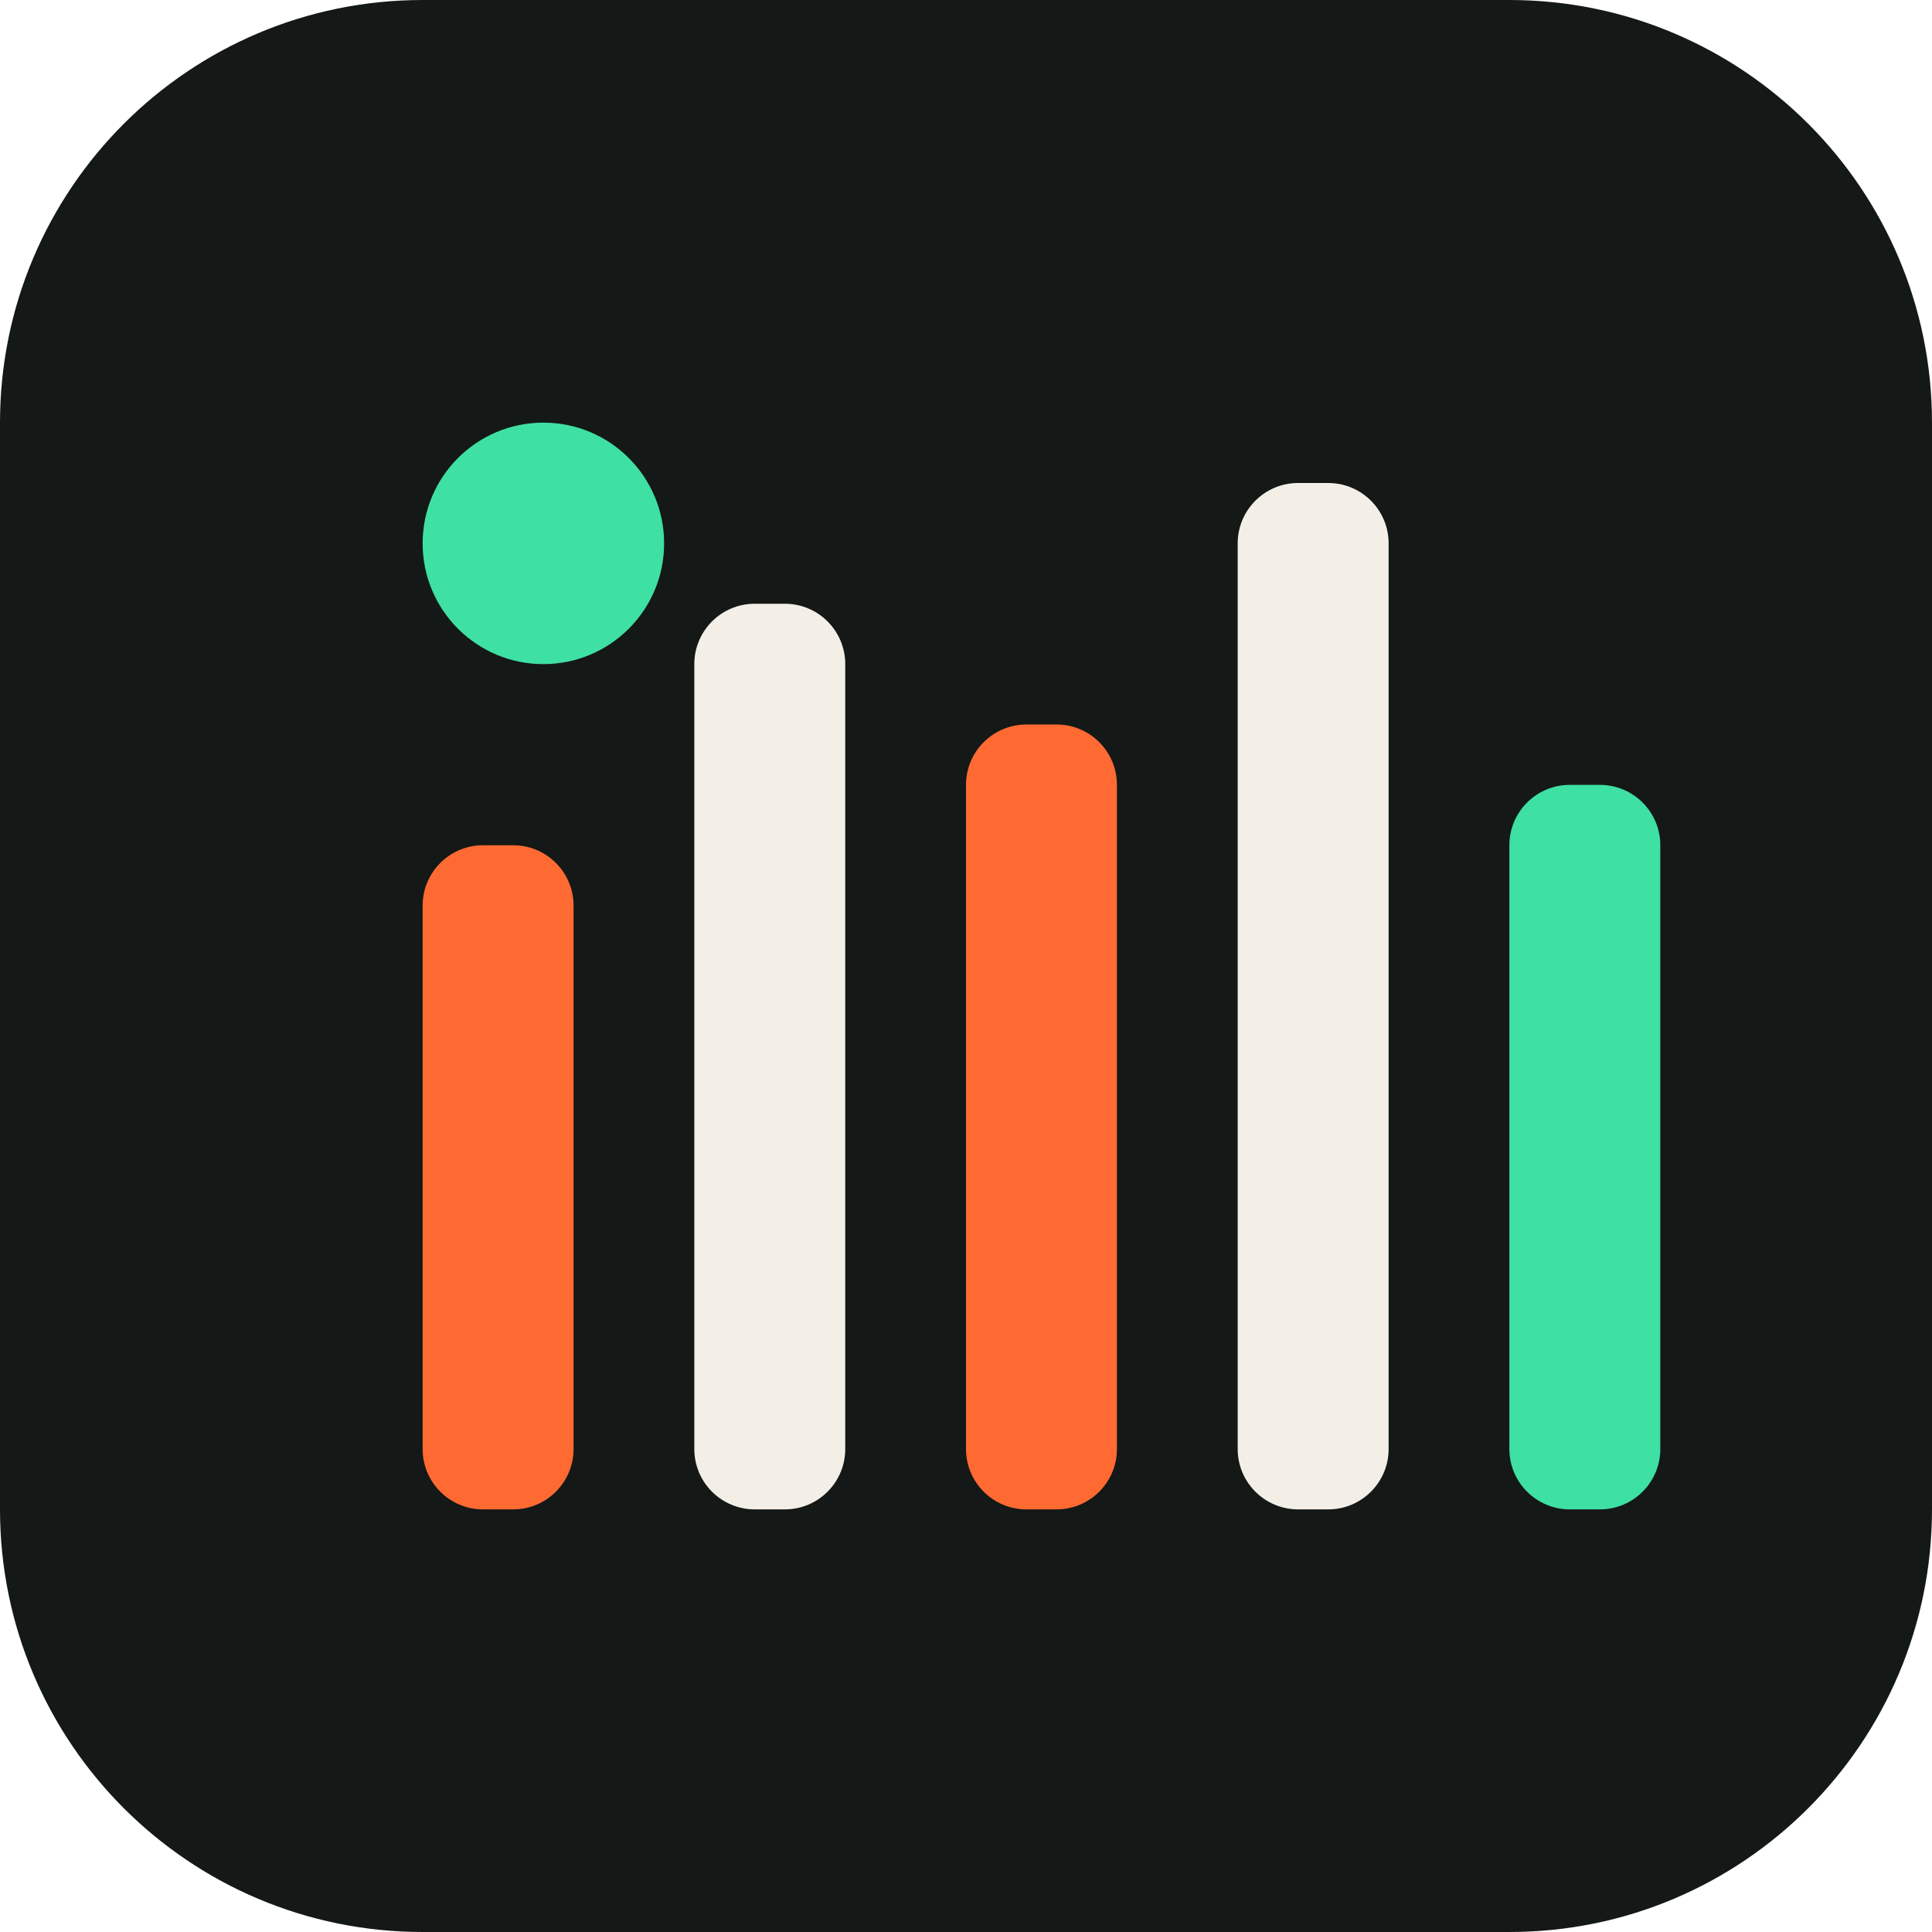
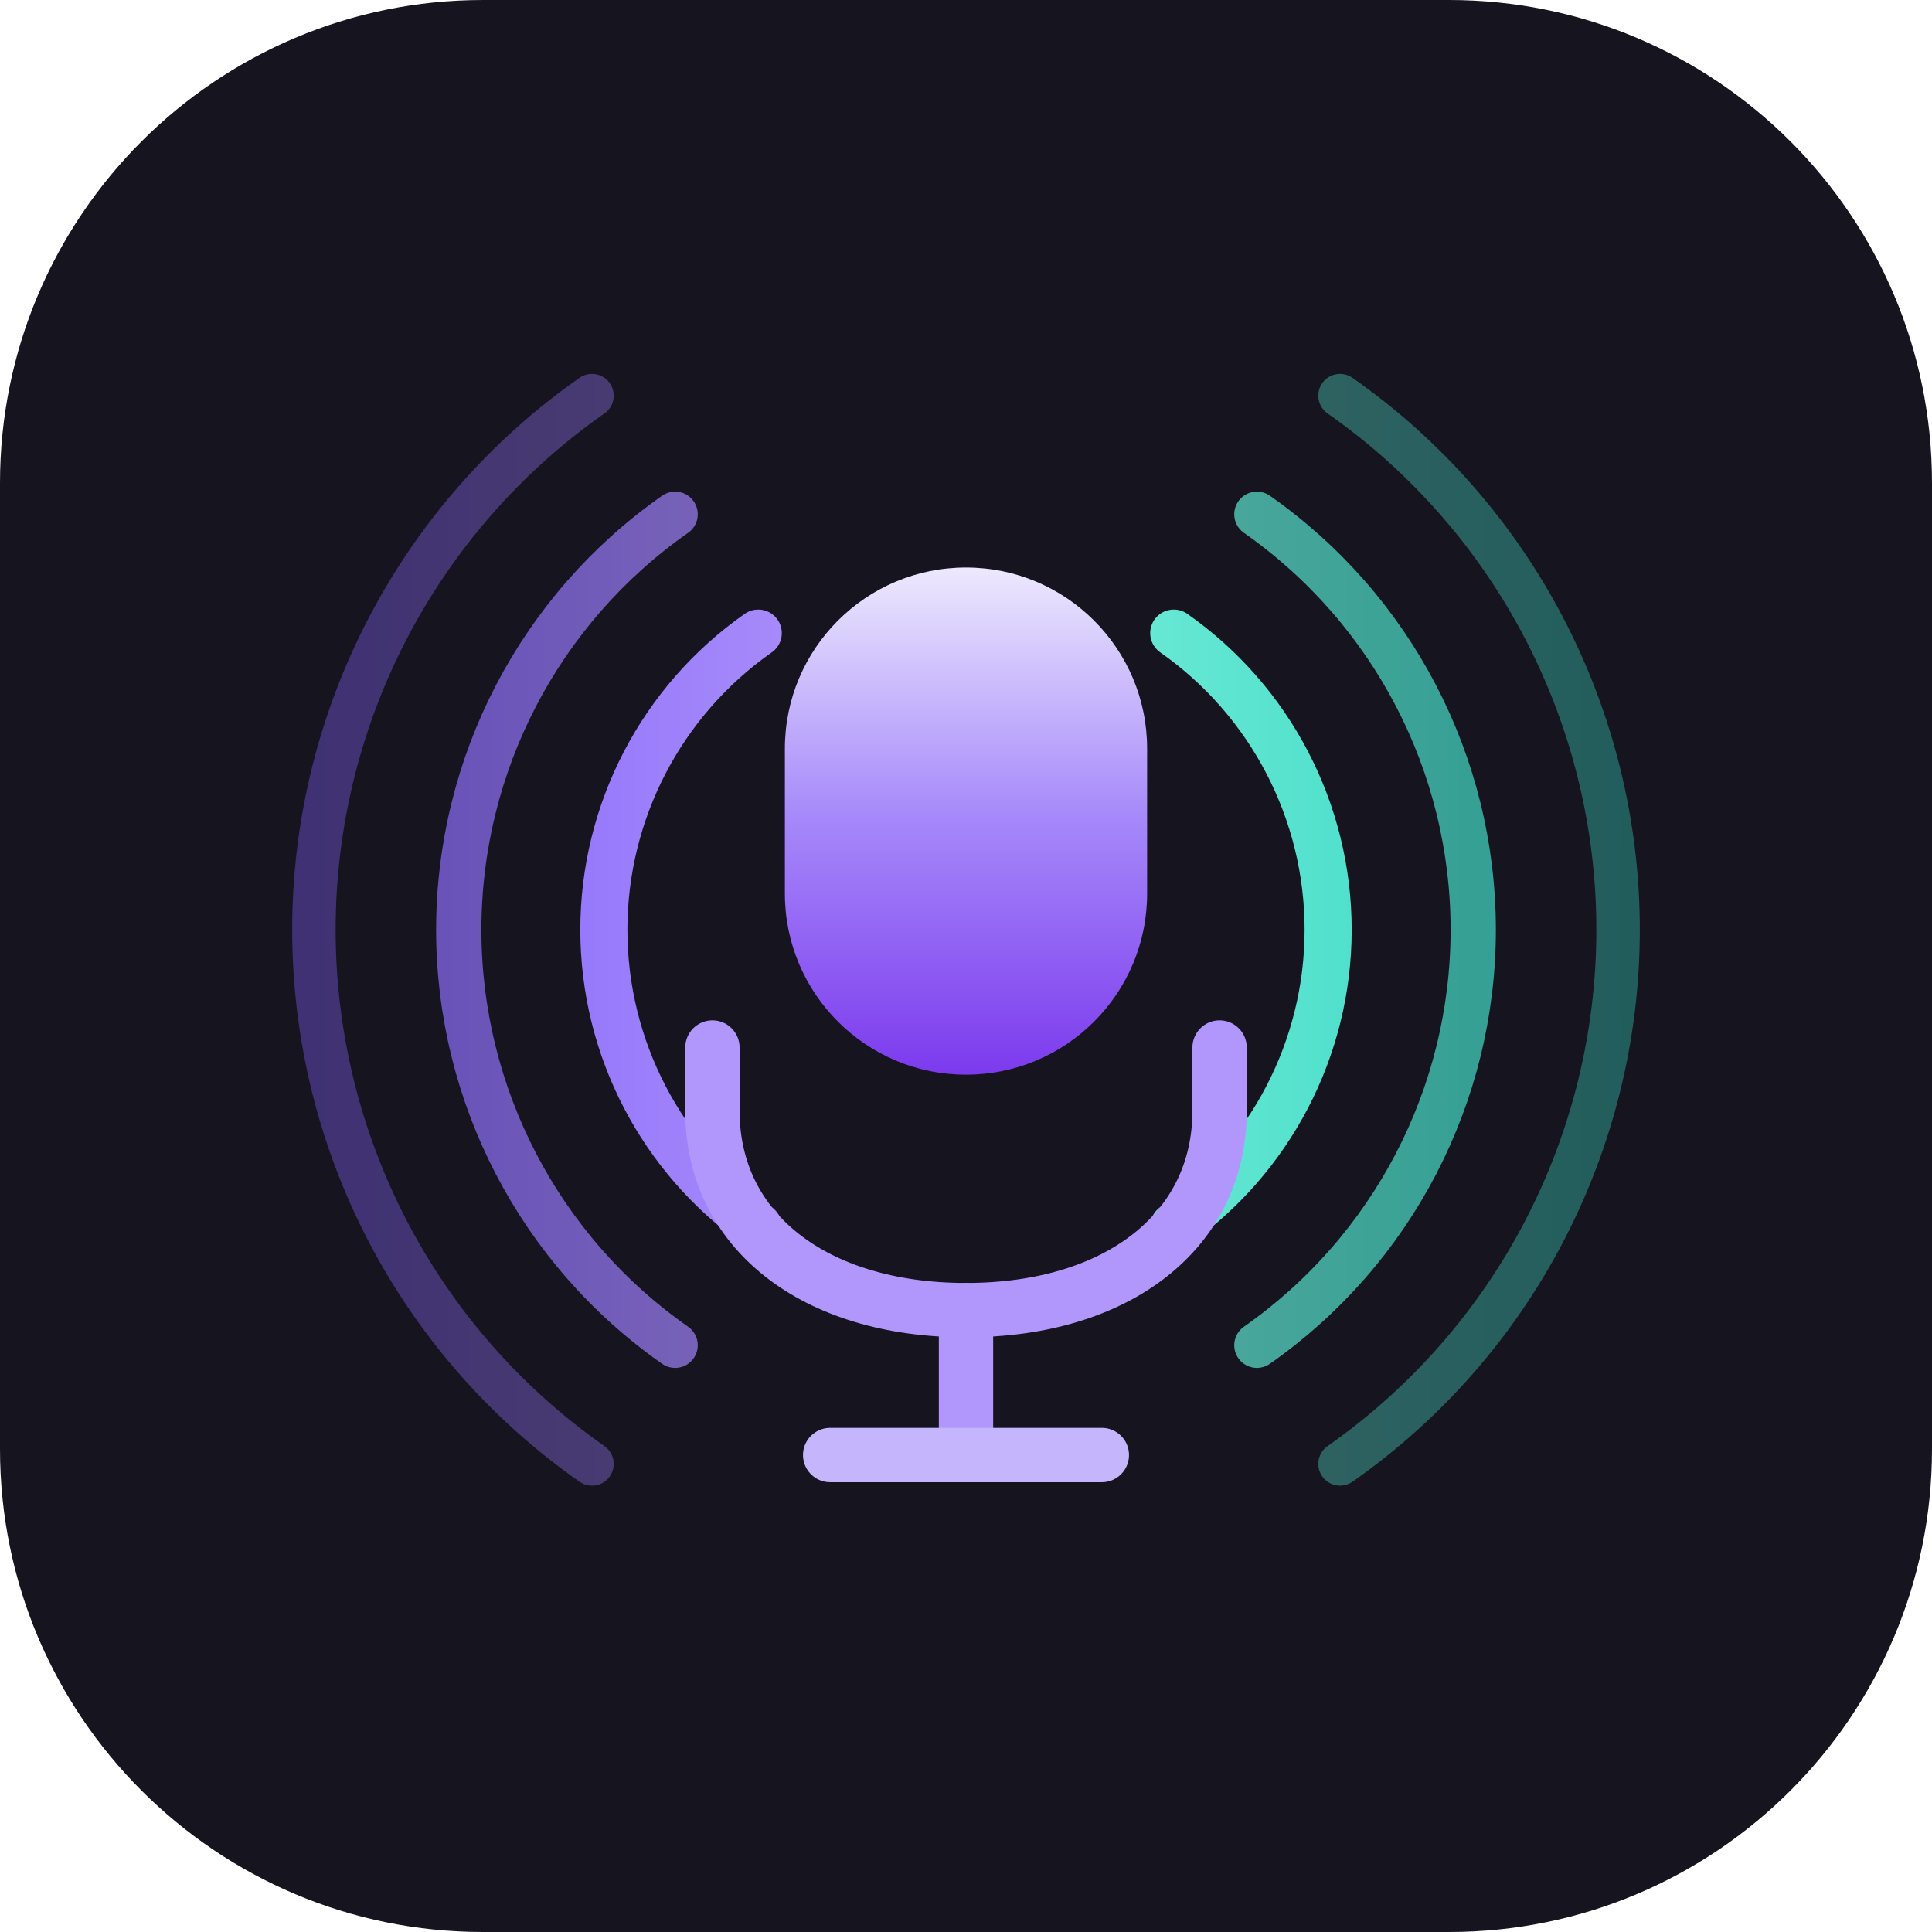
- <svg xmlns="http://www.w3.org/2000/svg" viewBox="0 0 64 64">
-   <rect width="64" height="64" rx="14" fill="#141816" />
-   <circle cx="18" cy="18" r="4" fill="#3ee0a4" />
-   <rect x="14" y="28" width="5" height="22" rx="2" fill="#ff6a33" />
-   <rect x="23" y="20" width="5" height="30" rx="2" fill="#f4efe6" />
-   <rect x="32" y="24" width="5" height="26" rx="2" fill="#ff6a33" />
-   <rect x="41" y="16" width="5" height="34" rx="2" fill="#f4efe6" />
-   <rect x="50" y="26" width="5" height="24" rx="2" fill="#3ee0a4" />
+ <svg xmlns="http://www.w3.org/2000/svg" viewBox="0 0 32 32">
+   <rect width="32" height="32" rx="8" fill="#16141F" />
+   <g transform="translate(1.6 4.0) scale(0.3)">
+     <defs>
+       <linearGradient id="wtlWave" x1="8" y1="40" x2="88" y2="40" gradientUnits="userSpaceOnUse">
+         <stop offset="0%" stop-color="#7C5CFC" />
+         <stop offset="38%" stop-color="#A78BFA" />
+         <stop offset="62%" stop-color="#67E8D4" />
+         <stop offset="100%" stop-color="#2DD4BF" />
+       </linearGradient>
+       <linearGradient id="wtlMic" x1="48" y1="18" x2="48" y2="46" gradientUnits="userSpaceOnUse">
+         <stop offset="0%" stop-color="#EDE9FE" />
+         <stop offset="48%" stop-color="#A78BFA" />
+         <stop offset="100%" stop-color="#7C3AED" />
+       </linearGradient>
+     </defs>
+     <g transform="translate(0 0)">
+       <g stroke="url(#wtlWave)" stroke-linecap="round" fill="none">
+         <path d="M36.53 21.62 A20 20 0 0 0 36.53 54.38" stroke-width="2.6" />
+         <path d="M59.47 21.62 A20 20 0 0 1 59.47 54.38" stroke-width="2.6" />
+         <path d="M31.94 15.06 A28 28 0 0 0 31.94 60.94" stroke-width="2.5" opacity="0.7" />
+         <path d="M64.06 15.06 A28 28 0 0 1 64.06 60.94" stroke-width="2.5" opacity="0.7" />
+         <path d="M27.35 8.51 A36 36 0 0 0 27.35 67.49" stroke-width="2.4" opacity="0.38" />
+         <path d="M68.65 8.51 A36 36 0 0 1 68.65 67.49" stroke-width="2.4" opacity="0.38" />
+       </g>
+       <rect x="38" y="18" width="20" height="28" rx="10" fill="url(#wtlMic)" />
+       <path d="M34 44.5v3.5c0 6.6 5.6 11 14 11s14-4.4 14-11v-3.5" stroke="#B197FC" stroke-width="3" stroke-linecap="round" fill="none" />
+       <path d="M48 59V67" stroke="#B197FC" stroke-width="3" stroke-linecap="round" />
+       <path d="M40.5 67h15" stroke="#C4B5FD" stroke-width="3" stroke-linecap="round" />
+     </g>
+   </g>
</svg>
